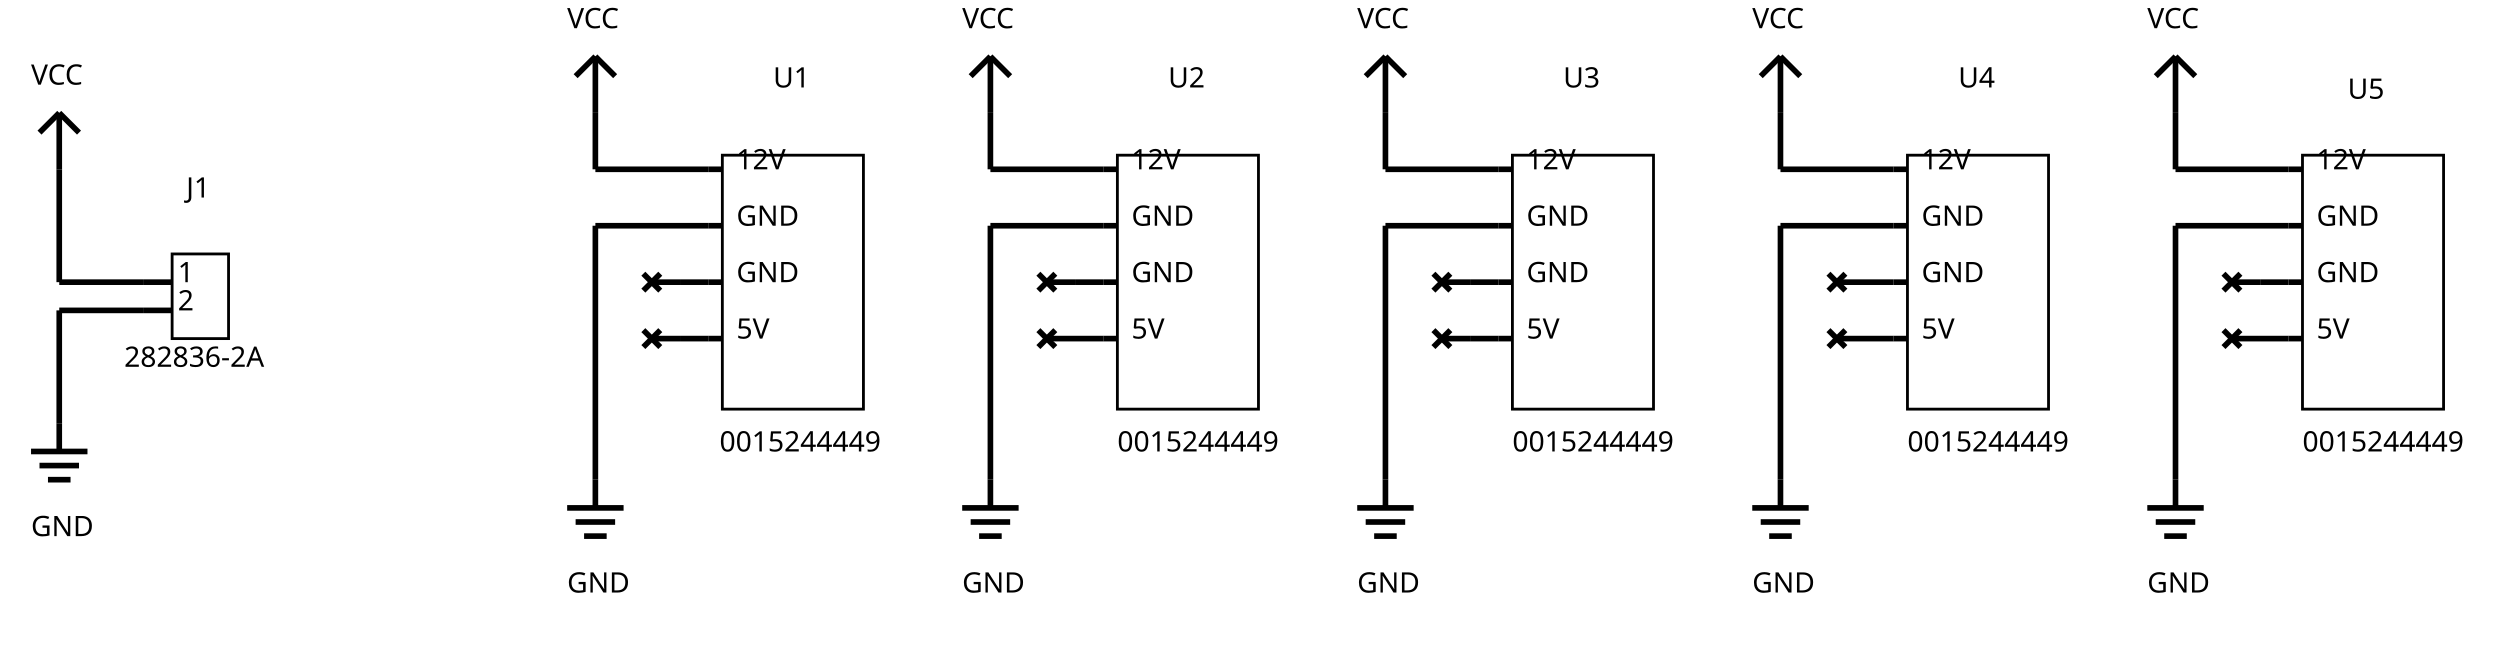
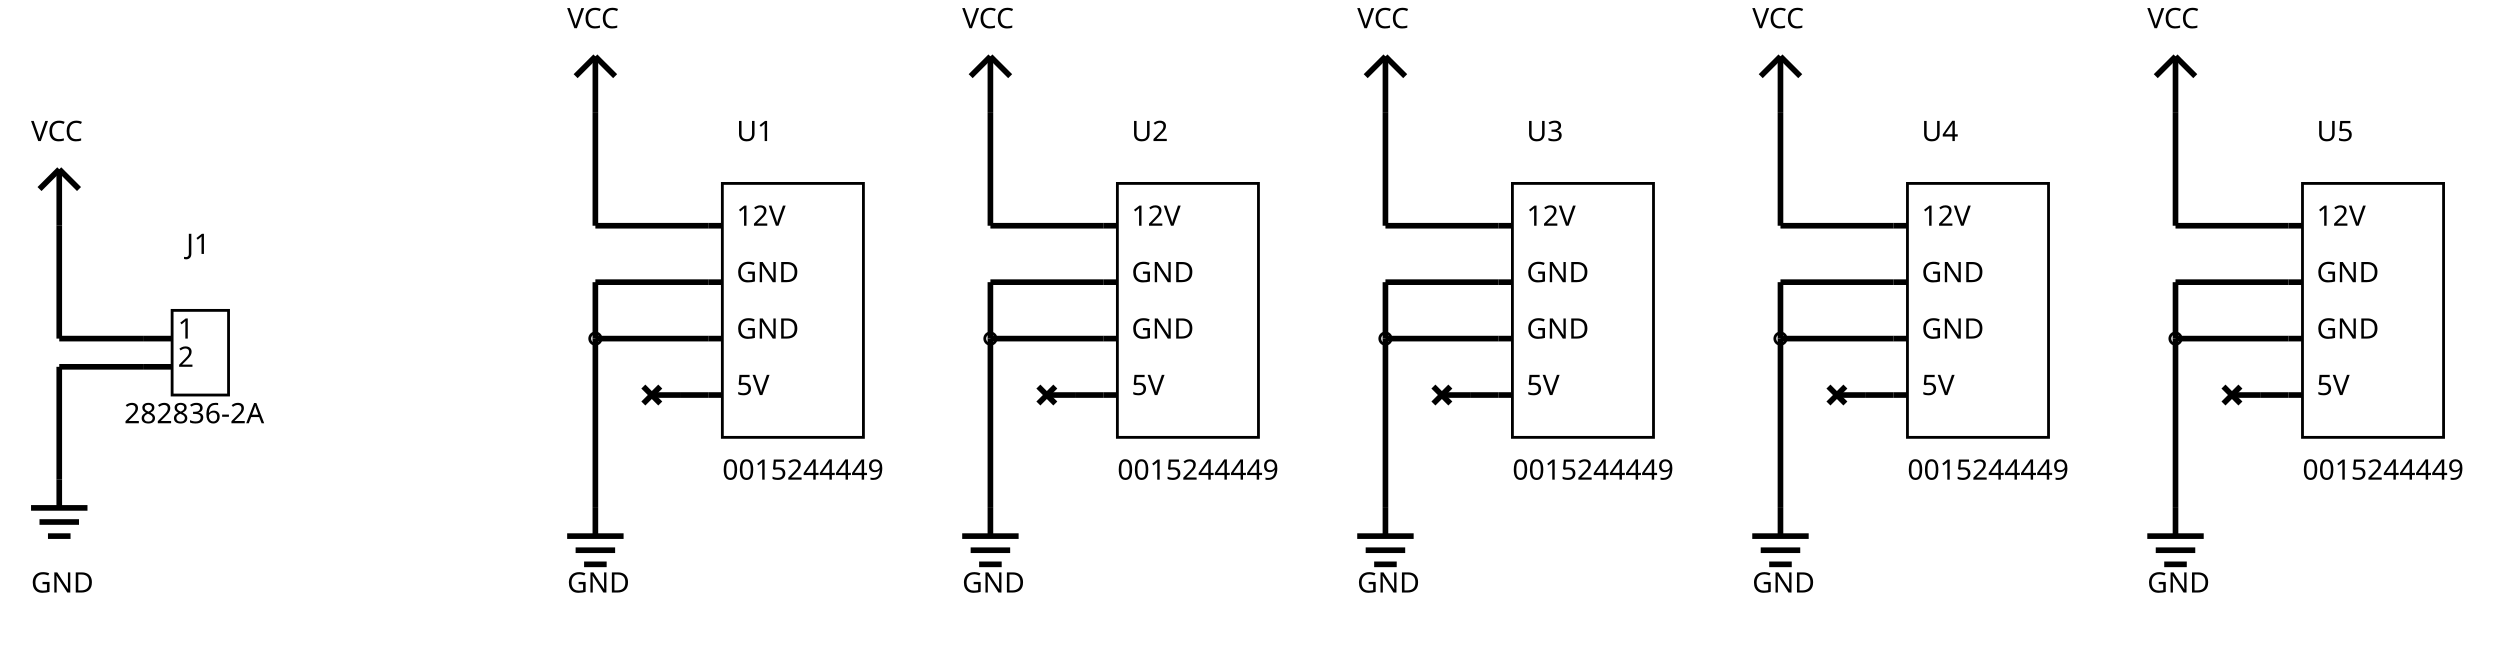
<svg xmlns="http://www.w3.org/2000/svg" width="886" height="230" x="0" y="0">
-   <text x="554" y="31" font-size="10" font-family="sans-serif" text-anchor="start" alignment-baseline="hanging">U3</text>
+   <text x="621" y="10" font-size="10" font-family="sans-serif" text-anchor="start" alignment-baseline="hanging">VCC</text>
+   <text x="256" y="170" font-size="10" font-family="sans-serif" text-anchor="start" alignment-baseline="hanging">0015244449</text>
+   <text x="201" y="210" font-size="10" font-family="sans-serif" text-anchor="start" alignment-baseline="hanging">GND</text>
+   <text x="821" y="50" font-size="10" font-family="sans-serif" text-anchor="start" alignment-baseline="hanging">U5</text>
+   <text x="11" y="50" font-size="10" font-family="sans-serif" text-anchor="start" alignment-baseline="hanging">VCC</text>
+   <text x="341" y="10" font-size="10" font-family="sans-serif" text-anchor="start" alignment-baseline="hanging">VCC</text>
+   <text x="401" y="50" font-size="10" font-family="sans-serif" text-anchor="start" alignment-baseline="hanging">U2</text>
+   <text x="676" y="170" font-size="10" font-family="sans-serif" text-anchor="start" alignment-baseline="hanging">0015244449</text>
+   <text x="261" y="50" font-size="10" font-family="sans-serif" text-anchor="start" alignment-baseline="hanging">U1</text>
+   <text x="761" y="210" font-size="10" font-family="sans-serif" text-anchor="start" alignment-baseline="hanging">GND</text>
+   <text x="44" y="150" font-size="10" font-family="sans-serif" text-anchor="start" alignment-baseline="hanging">282836-2A</text>
+   <text x="621" y="210" font-size="10" font-family="sans-serif" text-anchor="start" alignment-baseline="hanging">GND</text>
+   <text x="681" y="50" font-size="10" font-family="sans-serif" text-anchor="start" alignment-baseline="hanging">U4</text>
+   <text x="66" y="90" font-size="10" font-family="sans-serif" text-anchor="start" alignment-baseline="hanging">J1</text>
+   <text x="816" y="170" font-size="10" font-family="sans-serif" text-anchor="start" alignment-baseline="hanging">0015244449</text>
+   <text x="396" y="170" font-size="10" font-family="sans-serif" text-anchor="start" alignment-baseline="hanging">0015244449</text>
  <text x="761" y="10" font-size="10" font-family="sans-serif" text-anchor="start" alignment-baseline="hanging">VCC</text>
-   <text x="201" y="210" font-size="10" font-family="sans-serif" text-anchor="start" alignment-baseline="hanging">GND</text>
-   <text x="11" y="30" font-size="10" font-family="sans-serif" text-anchor="start" alignment-baseline="hanging">VCC</text>
-   <text x="694" y="31" font-size="10" font-family="sans-serif" text-anchor="start" alignment-baseline="hanging">U4</text>
-   <text x="396" y="160" font-size="10" font-family="sans-serif" text-anchor="start" alignment-baseline="hanging">0015244449</text>
-   <text x="274" y="31" font-size="10" font-family="sans-serif" text-anchor="start" alignment-baseline="hanging">U1</text>
-   <text x="341" y="10" font-size="10" font-family="sans-serif" text-anchor="start" alignment-baseline="hanging">VCC</text>
-   <text x="621" y="10" font-size="10" font-family="sans-serif" text-anchor="start" alignment-baseline="hanging">VCC</text>
-   <text x="761" y="210" font-size="10" font-family="sans-serif" text-anchor="start" alignment-baseline="hanging">GND</text>
-   <text x="44" y="130" font-size="10" font-family="sans-serif" text-anchor="start" alignment-baseline="hanging">282836-2A</text>
-   <text x="536" y="160" font-size="10" font-family="sans-serif" text-anchor="start" alignment-baseline="hanging">0015244449</text>
-   <text x="621" y="210" font-size="10" font-family="sans-serif" text-anchor="start" alignment-baseline="hanging">GND</text>
-   <text x="66" y="70" font-size="10" font-family="sans-serif" text-anchor="start" alignment-baseline="hanging">J1</text>
-   <text x="816" y="160" font-size="10" font-family="sans-serif" text-anchor="start" alignment-baseline="hanging">0015244449</text>
  <text x="201" y="10" font-size="10" font-family="sans-serif" text-anchor="start" alignment-baseline="hanging">VCC</text>
+   <text x="541" y="50" font-size="10" font-family="sans-serif" text-anchor="start" alignment-baseline="hanging">U3</text>
+   <text x="536" y="170" font-size="10" font-family="sans-serif" text-anchor="start" alignment-baseline="hanging">0015244449</text>
  <text x="481" y="210" font-size="10" font-family="sans-serif" text-anchor="start" alignment-baseline="hanging">GND</text>
-   <text x="676" y="160" font-size="10" font-family="sans-serif" text-anchor="start" alignment-baseline="hanging">0015244449</text>
-   <text x="255" y="160" font-size="10" font-family="sans-serif" text-anchor="start" alignment-baseline="hanging">0015244449</text>
-   <text x="11" y="190" font-size="10" font-family="sans-serif" text-anchor="start" alignment-baseline="hanging">GND</text>
-   <text x="414" y="31" font-size="10" font-family="sans-serif" text-anchor="start" alignment-baseline="hanging">U2</text>
+   <text x="11" y="210" font-size="10" font-family="sans-serif" text-anchor="start" alignment-baseline="hanging">GND</text>
  <text x="481" y="10" font-size="10" font-family="sans-serif" text-anchor="start" alignment-baseline="hanging">VCC</text>
-   <text x="832" y="35" font-size="10" font-family="sans-serif" text-anchor="start" alignment-baseline="hanging">U5</text>
  <text x="341" y="210" font-size="10" font-family="sans-serif" text-anchor="start" alignment-baseline="hanging">GND</text>
-   <line x1="491" y1="170" x2="491" y2="180" stroke-width="2" stroke="black" />
-   <line x1="481" y1="180" x2="501" y2="180" stroke-width="2" stroke="black" />
-   <line x1="484" y1="185" x2="498" y2="185" stroke-width="2" stroke="black" />
-   <line x1="487" y1="190" x2="495" y2="190" stroke-width="2" stroke="black" />
-   <line x1="631" y1="170" x2="631" y2="180" stroke-width="2" stroke="black" />
-   <line x1="621" y1="180" x2="641" y2="180" stroke-width="2" stroke="black" />
-   <line x1="624" y1="185" x2="638" y2="185" stroke-width="2" stroke="black" />
-   <line x1="627" y1="190" x2="635" y2="190" stroke-width="2" stroke="black" />
-   <line x1="648" y1="97" x2="654" y2="103" stroke-width="2" stroke="black" />
-   <line x1="648" y1="103" x2="654" y2="97" stroke-width="2" stroke="black" />
-   <line x1="228" y1="117" x2="234" y2="123" stroke-width="2" stroke="black" />
-   <line x1="228" y1="123" x2="234" y2="117" stroke-width="2" stroke="black" />
-   <line x1="788" y1="97" x2="794" y2="103" stroke-width="2" stroke="black" />
-   <line x1="788" y1="103" x2="794" y2="97" stroke-width="2" stroke="black" />
-   <rect width="50" height="90" x="536" y="55" style="stroke: #000; stroke-width: 1; fill: none;" />
-   <line x1="531" y1="60" x2="536" y2="60" stroke-width="2" stroke="black" />
-   <text x="541" y="60" font-size="10" font-family="sans-serif" text-anchor="start" alignment-baseline="middle">12V</text>
+   <line x1="491" y1="180" x2="491" y2="190" stroke-width="2" stroke="black" />
+   <line x1="481" y1="190" x2="501" y2="190" stroke-width="2" stroke="black" />
+   <line x1="484" y1="195" x2="498" y2="195" stroke-width="2" stroke="black" />
+   <line x1="487" y1="200" x2="495" y2="200" stroke-width="2" stroke="black" />
+   <line x1="771" y1="180" x2="771" y2="190" stroke-width="2" stroke="black" />
+   <line x1="761" y1="190" x2="781" y2="190" stroke-width="2" stroke="black" />
+   <line x1="764" y1="195" x2="778" y2="195" stroke-width="2" stroke="black" />
+   <line x1="767" y1="200" x2="775" y2="200" stroke-width="2" stroke="black" />
+   <line x1="631" y1="180" x2="631" y2="190" stroke-width="2" stroke="black" />
+   <line x1="621" y1="190" x2="641" y2="190" stroke-width="2" stroke="black" />
+   <line x1="624" y1="195" x2="638" y2="195" stroke-width="2" stroke="black" />
+   <line x1="627" y1="200" x2="635" y2="200" stroke-width="2" stroke="black" />
+   <line x1="211" y1="180" x2="211" y2="190" stroke-width="2" stroke="black" />
+   <line x1="201" y1="190" x2="221" y2="190" stroke-width="2" stroke="black" />
+   <line x1="204" y1="195" x2="218" y2="195" stroke-width="2" stroke="black" />
+   <line x1="207" y1="200" x2="215" y2="200" stroke-width="2" stroke="black" />
+   <line x1="351" y1="180" x2="351" y2="190" stroke-width="2" stroke="black" />
+   <line x1="341" y1="190" x2="361" y2="190" stroke-width="2" stroke="black" />
+   <line x1="344" y1="195" x2="358" y2="195" stroke-width="2" stroke="black" />
+   <line x1="347" y1="200" x2="355" y2="200" stroke-width="2" stroke="black" />
+   <rect width="50" height="90" x="396" y="65" style="stroke: #000; stroke-width: 1; fill: none;" />
+   <line x1="391" y1="80" x2="396" y2="80" stroke-width="2" stroke="black" />
+   <text x="401" y="80" font-size="10" font-family="sans-serif" text-anchor="start" alignment-baseline="middle">12V</text>
+   <line x1="391" y1="100" x2="396" y2="100" stroke-width="2" stroke="black" />
+   <text x="401" y="100" font-size="10" font-family="sans-serif" text-anchor="start" alignment-baseline="middle">GND</text>
+   <line x1="391" y1="120" x2="396" y2="120" stroke-width="2" stroke="black" />
+   <text x="401" y="120" font-size="10" font-family="sans-serif" text-anchor="start" alignment-baseline="middle">GND</text>
+   <line x1="391" y1="140" x2="396" y2="140" stroke-width="2" stroke="black" />
+   <text x="401" y="140" font-size="10" font-family="sans-serif" text-anchor="start" alignment-baseline="middle">5V</text>
+   <line x1="491" y1="40" x2="491" y2="20" stroke-width="2" stroke="black" />
+   <line x1="491" y1="20" x2="484" y2="27" stroke-width="2" stroke="black" />
+   <line x1="491" y1="20" x2="498" y2="27" stroke-width="2" stroke="black" />
+   <rect width="50" height="90" x="676" y="65" style="stroke: #000; stroke-width: 1; fill: none;" />
+   <line x1="671" y1="80" x2="676" y2="80" stroke-width="2" stroke="black" />
+   <text x="681" y="80" font-size="10" font-family="sans-serif" text-anchor="start" alignment-baseline="middle">12V</text>
+   <line x1="671" y1="100" x2="676" y2="100" stroke-width="2" stroke="black" />
+   <text x="681" y="100" font-size="10" font-family="sans-serif" text-anchor="start" alignment-baseline="middle">GND</text>
+   <line x1="671" y1="120" x2="676" y2="120" stroke-width="2" stroke="black" />
+   <text x="681" y="120" font-size="10" font-family="sans-serif" text-anchor="start" alignment-baseline="middle">GND</text>
+   <line x1="671" y1="140" x2="676" y2="140" stroke-width="2" stroke="black" />
+   <text x="681" y="140" font-size="10" font-family="sans-serif" text-anchor="start" alignment-baseline="middle">5V</text>
+   <rect width="50" height="90" x="256" y="65" style="stroke: #000; stroke-width: 1; fill: none;" />
+   <line x1="251" y1="80" x2="256" y2="80" stroke-width="2" stroke="black" />
+   <text x="261" y="80" font-size="10" font-family="sans-serif" text-anchor="start" alignment-baseline="middle">12V</text>
+   <line x1="251" y1="100" x2="256" y2="100" stroke-width="2" stroke="black" />
+   <text x="261" y="100" font-size="10" font-family="sans-serif" text-anchor="start" alignment-baseline="middle">GND</text>
+   <line x1="251" y1="120" x2="256" y2="120" stroke-width="2" stroke="black" />
+   <text x="261" y="120" font-size="10" font-family="sans-serif" text-anchor="start" alignment-baseline="middle">GND</text>
+   <line x1="251" y1="140" x2="256" y2="140" stroke-width="2" stroke="black" />
+   <text x="261" y="140" font-size="10" font-family="sans-serif" text-anchor="start" alignment-baseline="middle">5V</text>
+   <rect width="20" height="30" x="61" y="110" style="stroke: #000; stroke-width: 1; fill: none;" />
+   <line x1="51" y1="120" x2="61" y2="120" stroke-width="2" stroke="black" />
+   <text x="63" y="120" font-size="10" font-family="sans-serif" text-anchor="start" alignment-baseline="middle">1</text>
+   <line x1="51" y1="130" x2="61" y2="130" stroke-width="2" stroke="black" />
+   <text x="63" y="130" font-size="10" font-family="sans-serif" text-anchor="start" alignment-baseline="middle">2</text>
+   <line x1="21" y1="170" x2="21" y2="180" stroke-width="2" stroke="black" />
+   <line x1="11" y1="180" x2="31" y2="180" stroke-width="2" stroke="black" />
+   <line x1="14" y1="185" x2="28" y2="185" stroke-width="2" stroke="black" />
+   <line x1="17" y1="190" x2="25" y2="190" stroke-width="2" stroke="black" />
+   <line x1="21" y1="80" x2="21" y2="60" stroke-width="2" stroke="black" />
+   <line x1="21" y1="60" x2="14" y2="67" stroke-width="2" stroke="black" />
+   <line x1="21" y1="60" x2="28" y2="67" stroke-width="2" stroke="black" />
+   <line x1="788" y1="137" x2="794" y2="143" stroke-width="2" stroke="black" />
+   <line x1="788" y1="143" x2="794" y2="137" stroke-width="2" stroke="black" />
+   <rect width="50" height="90" x="816" y="65" style="stroke: #000; stroke-width: 1; fill: none;" />
+   <line x1="811" y1="80" x2="816" y2="80" stroke-width="2" stroke="black" />
+   <text x="821" y="80" font-size="10" font-family="sans-serif" text-anchor="start" alignment-baseline="middle">12V</text>
+   <line x1="811" y1="100" x2="816" y2="100" stroke-width="2" stroke="black" />
+   <text x="821" y="100" font-size="10" font-family="sans-serif" text-anchor="start" alignment-baseline="middle">GND</text>
+   <line x1="811" y1="120" x2="816" y2="120" stroke-width="2" stroke="black" />
+   <text x="821" y="120" font-size="10" font-family="sans-serif" text-anchor="start" alignment-baseline="middle">GND</text>
+   <line x1="811" y1="140" x2="816" y2="140" stroke-width="2" stroke="black" />
+   <text x="821" y="140" font-size="10" font-family="sans-serif" text-anchor="start" alignment-baseline="middle">5V</text>
+   <line x1="368" y1="137" x2="374" y2="143" stroke-width="2" stroke="black" />
+   <line x1="368" y1="143" x2="374" y2="137" stroke-width="2" stroke="black" />
+   <rect width="50" height="90" x="536" y="65" style="stroke: #000; stroke-width: 1; fill: none;" />
  <line x1="531" y1="80" x2="536" y2="80" stroke-width="2" stroke="black" />
-   <text x="541" y="80" font-size="10" font-family="sans-serif" text-anchor="start" alignment-baseline="middle">GND</text>
+   <text x="541" y="80" font-size="10" font-family="sans-serif" text-anchor="start" alignment-baseline="middle">12V</text>
  <line x1="531" y1="100" x2="536" y2="100" stroke-width="2" stroke="black" />
  <text x="541" y="100" font-size="10" font-family="sans-serif" text-anchor="start" alignment-baseline="middle">GND</text>
  <line x1="531" y1="120" x2="536" y2="120" stroke-width="2" stroke="black" />
-   <text x="541" y="120" font-size="10" font-family="sans-serif" text-anchor="start" alignment-baseline="middle">5V</text>
+   <text x="541" y="120" font-size="10" font-family="sans-serif" text-anchor="start" alignment-baseline="middle">GND</text>
+   <line x1="531" y1="140" x2="536" y2="140" stroke-width="2" stroke="black" />
+   <text x="541" y="140" font-size="10" font-family="sans-serif" text-anchor="start" alignment-baseline="middle">5V</text>
  <line x1="631" y1="40" x2="631" y2="20" stroke-width="2" stroke="black" />
  <line x1="631" y1="20" x2="624" y2="27" stroke-width="2" stroke="black" />
  <line x1="631" y1="20" x2="638" y2="27" stroke-width="2" stroke="black" />
-   <line x1="508" y1="97" x2="514" y2="103" stroke-width="2" stroke="black" />
-   <line x1="508" y1="103" x2="514" y2="97" stroke-width="2" stroke="black" />
-   <rect width="20" height="30" x="61" y="90" style="stroke: #000; stroke-width: 1; fill: none;" />
-   <line x1="51" y1="100" x2="61" y2="100" stroke-width="2" stroke="black" />
-   <text x="63" y="100" font-size="10" font-family="sans-serif" text-anchor="start" alignment-baseline="middle">1</text>
-   <line x1="51" y1="110" x2="61" y2="110" stroke-width="2" stroke="black" />
-   <text x="63" y="110" font-size="10" font-family="sans-serif" text-anchor="start" alignment-baseline="middle">2</text>
-   <line x1="211" y1="170" x2="211" y2="180" stroke-width="2" stroke="black" />
-   <line x1="201" y1="180" x2="221" y2="180" stroke-width="2" stroke="black" />
-   <line x1="204" y1="185" x2="218" y2="185" stroke-width="2" stroke="black" />
-   <line x1="207" y1="190" x2="215" y2="190" stroke-width="2" stroke="black" />
  <line x1="771" y1="40" x2="771" y2="20" stroke-width="2" stroke="black" />
  <line x1="771" y1="20" x2="764" y2="27" stroke-width="2" stroke="black" />
  <line x1="771" y1="20" x2="778" y2="27" stroke-width="2" stroke="black" />
+   <line x1="351" y1="40" x2="351" y2="20" stroke-width="2" stroke="black" />
+   <line x1="351" y1="20" x2="344" y2="27" stroke-width="2" stroke="black" />
+   <line x1="351" y1="20" x2="358" y2="27" stroke-width="2" stroke="black" />
+   <line x1="648" y1="137" x2="654" y2="143" stroke-width="2" stroke="black" />
+   <line x1="648" y1="143" x2="654" y2="137" stroke-width="2" stroke="black" />
+   <line x1="508" y1="137" x2="514" y2="143" stroke-width="2" stroke="black" />
+   <line x1="508" y1="143" x2="514" y2="137" stroke-width="2" stroke="black" />
+   <line x1="228" y1="137" x2="234" y2="143" stroke-width="2" stroke="black" />
+   <line x1="228" y1="143" x2="234" y2="137" stroke-width="2" stroke="black" />
  <line x1="211" y1="40" x2="211" y2="20" stroke-width="2" stroke="black" />
  <line x1="211" y1="20" x2="204" y2="27" stroke-width="2" stroke="black" />
  <line x1="211" y1="20" x2="218" y2="27" stroke-width="2" stroke="black" />
-   <line x1="648" y1="117" x2="654" y2="123" stroke-width="2" stroke="black" />
-   <line x1="648" y1="123" x2="654" y2="117" stroke-width="2" stroke="black" />
-   <line x1="228" y1="97" x2="234" y2="103" stroke-width="2" stroke="black" />
-   <line x1="228" y1="103" x2="234" y2="97" stroke-width="2" stroke="black" />
-   <line x1="21" y1="150" x2="21" y2="160" stroke-width="2" stroke="black" />
-   <line x1="11" y1="160" x2="31" y2="160" stroke-width="2" stroke="black" />
-   <line x1="14" y1="165" x2="28" y2="165" stroke-width="2" stroke="black" />
-   <line x1="17" y1="170" x2="25" y2="170" stroke-width="2" stroke="black" />
-   <line x1="491" y1="40" x2="491" y2="20" stroke-width="2" stroke="black" />
-   <line x1="491" y1="20" x2="484" y2="27" stroke-width="2" stroke="black" />
-   <line x1="491" y1="20" x2="498" y2="27" stroke-width="2" stroke="black" />
-   <line x1="368" y1="117" x2="374" y2="123" stroke-width="2" stroke="black" />
-   <line x1="368" y1="123" x2="374" y2="117" stroke-width="2" stroke="black" />
-   <line x1="368" y1="97" x2="374" y2="103" stroke-width="2" stroke="black" />
-   <line x1="368" y1="103" x2="374" y2="97" stroke-width="2" stroke="black" />
-   <line x1="21" y1="60" x2="21" y2="40" stroke-width="2" stroke="black" />
-   <line x1="21" y1="40" x2="14" y2="47" stroke-width="2" stroke="black" />
-   <line x1="21" y1="40" x2="28" y2="47" stroke-width="2" stroke="black" />
-   <line x1="508" y1="117" x2="514" y2="123" stroke-width="2" stroke="black" />
-   <line x1="508" y1="123" x2="514" y2="117" stroke-width="2" stroke="black" />
-   <rect width="50" height="90" x="676" y="55" style="stroke: #000; stroke-width: 1; fill: none;" />
-   <line x1="671" y1="60" x2="676" y2="60" stroke-width="2" stroke="black" />
-   <text x="681" y="60" font-size="10" font-family="sans-serif" text-anchor="start" alignment-baseline="middle">12V</text>
-   <line x1="671" y1="80" x2="676" y2="80" stroke-width="2" stroke="black" />
-   <text x="681" y="80" font-size="10" font-family="sans-serif" text-anchor="start" alignment-baseline="middle">GND</text>
-   <line x1="671" y1="100" x2="676" y2="100" stroke-width="2" stroke="black" />
-   <text x="681" y="100" font-size="10" font-family="sans-serif" text-anchor="start" alignment-baseline="middle">GND</text>
-   <line x1="671" y1="120" x2="676" y2="120" stroke-width="2" stroke="black" />
-   <text x="681" y="120" font-size="10" font-family="sans-serif" text-anchor="start" alignment-baseline="middle">5V</text>
-   <line x1="351" y1="170" x2="351" y2="180" stroke-width="2" stroke="black" />
-   <line x1="341" y1="180" x2="361" y2="180" stroke-width="2" stroke="black" />
-   <line x1="344" y1="185" x2="358" y2="185" stroke-width="2" stroke="black" />
-   <line x1="347" y1="190" x2="355" y2="190" stroke-width="2" stroke="black" />
-   <line x1="788" y1="117" x2="794" y2="123" stroke-width="2" stroke="black" />
-   <line x1="788" y1="123" x2="794" y2="117" stroke-width="2" stroke="black" />
-   <line x1="771" y1="170" x2="771" y2="180" stroke-width="2" stroke="black" />
-   <line x1="761" y1="180" x2="781" y2="180" stroke-width="2" stroke="black" />
-   <line x1="764" y1="185" x2="778" y2="185" stroke-width="2" stroke="black" />
-   <line x1="767" y1="190" x2="775" y2="190" stroke-width="2" stroke="black" />
-   <line x1="351" y1="40" x2="351" y2="20" stroke-width="2" stroke="black" />
-   <line x1="351" y1="20" x2="344" y2="27" stroke-width="2" stroke="black" />
-   <line x1="351" y1="20" x2="358" y2="27" stroke-width="2" stroke="black" />
-   <rect width="50" height="90" x="256" y="55" style="stroke: #000; stroke-width: 1; fill: none;" />
-   <line x1="251" y1="60" x2="256" y2="60" stroke-width="2" stroke="black" />
-   <text x="261" y="60" font-size="10" font-family="sans-serif" text-anchor="start" alignment-baseline="middle">12V</text>
-   <line x1="251" y1="80" x2="256" y2="80" stroke-width="2" stroke="black" />
-   <text x="261" y="80" font-size="10" font-family="sans-serif" text-anchor="start" alignment-baseline="middle">GND</text>
-   <line x1="251" y1="100" x2="256" y2="100" stroke-width="2" stroke="black" />
-   <text x="261" y="100" font-size="10" font-family="sans-serif" text-anchor="start" alignment-baseline="middle">GND</text>
-   <line x1="251" y1="120" x2="256" y2="120" stroke-width="2" stroke="black" />
-   <text x="261" y="120" font-size="10" font-family="sans-serif" text-anchor="start" alignment-baseline="middle">5V</text>
-   <rect width="50" height="90" x="396" y="55" style="stroke: #000; stroke-width: 1; fill: none;" />
-   <line x1="391" y1="60" x2="396" y2="60" stroke-width="2" stroke="black" />
-   <text x="401" y="60" font-size="10" font-family="sans-serif" text-anchor="start" alignment-baseline="middle">12V</text>
-   <line x1="391" y1="80" x2="396" y2="80" stroke-width="2" stroke="black" />
-   <text x="401" y="80" font-size="10" font-family="sans-serif" text-anchor="start" alignment-baseline="middle">GND</text>
-   <line x1="391" y1="100" x2="396" y2="100" stroke-width="2" stroke="black" />
-   <text x="401" y="100" font-size="10" font-family="sans-serif" text-anchor="start" alignment-baseline="middle">GND</text>
-   <line x1="391" y1="120" x2="396" y2="120" stroke-width="2" stroke="black" />
-   <text x="401" y="120" font-size="10" font-family="sans-serif" text-anchor="start" alignment-baseline="middle">5V</text>
-   <rect width="50" height="90" x="816" y="55" style="stroke: #000; stroke-width: 1; fill: none;" />
-   <line x1="811" y1="60" x2="816" y2="60" stroke-width="2" stroke="black" />
-   <text x="821" y="60" font-size="10" font-family="sans-serif" text-anchor="start" alignment-baseline="middle">12V</text>
-   <line x1="811" y1="80" x2="816" y2="80" stroke-width="2" stroke="black" />
-   <text x="821" y="80" font-size="10" font-family="sans-serif" text-anchor="start" alignment-baseline="middle">GND</text>
-   <line x1="811" y1="100" x2="816" y2="100" stroke-width="2" stroke="black" />
-   <text x="821" y="100" font-size="10" font-family="sans-serif" text-anchor="start" alignment-baseline="middle">GND</text>
-   <line x1="811" y1="120" x2="816" y2="120" stroke-width="2" stroke="black" />
-   <text x="821" y="120" font-size="10" font-family="sans-serif" text-anchor="start" alignment-baseline="middle">5V</text>
-   <line x1="371" y1="120" x2="391" y2="120" stroke-width="2" stroke="black" />
+   <circle cx="351" cy="120" r="2" style="stroke: #000; stroke-width: 1; fill: none;" />
+   <circle cx="211" cy="120" r="2" style="stroke: #000; stroke-width: 1; fill: none;" />
+   <circle cx="631" cy="120" r="2" style="stroke: #000; stroke-width: 1; fill: none;" />
+   <circle cx="771" cy="120" r="2" style="stroke: #000; stroke-width: 1; fill: none;" />
+   <circle cx="491" cy="120" r="2" style="stroke: #000; stroke-width: 1; fill: none;" />
+   <line x1="351" y1="120" x2="351" y2="180" stroke-width="2" stroke="black" />
+   <line x1="521" y1="140" x2="511" y2="140" stroke-width="2" stroke="black" />
+   <line x1="531" y1="140" x2="521" y2="140" stroke-width="2" stroke="black" />
+   <line x1="631" y1="100" x2="671" y2="100" stroke-width="2" stroke="black" />
+   <line x1="531" y1="80" x2="491" y2="80" stroke-width="2" stroke="black" />
+   <line x1="211" y1="120" x2="211" y2="180" stroke-width="2" stroke="black" />
+   <line x1="391" y1="120" x2="351" y2="120" stroke-width="2" stroke="black" />
+   <line x1="661" y1="140" x2="651" y2="140" stroke-width="2" stroke="black" />
+   <line x1="241" y1="140" x2="231" y2="140" stroke-width="2" stroke="black" />
+   <line x1="671" y1="140" x2="661" y2="140" stroke-width="2" stroke="black" />
+   <line x1="801" y1="140" x2="791" y2="140" stroke-width="2" stroke="black" />
+   <line x1="801" y1="140" x2="811" y2="140" stroke-width="2" stroke="black" />
+   <line x1="631" y1="120" x2="631" y2="180" stroke-width="2" stroke="black" />
+   <line x1="631" y1="120" x2="631" y2="100" stroke-width="2" stroke="black" />
+   <line x1="251" y1="140" x2="241" y2="140" stroke-width="2" stroke="black" />
+   <line x1="391" y1="140" x2="381" y2="140" stroke-width="2" stroke="black" />
+   <line x1="371" y1="140" x2="381" y2="140" stroke-width="2" stroke="black" />
+   <line x1="531" y1="100" x2="491" y2="100" stroke-width="2" stroke="black" />
+   <line x1="351" y1="100" x2="351" y2="120" stroke-width="2" stroke="black" />
+   <line x1="351" y1="100" x2="391" y2="100" stroke-width="2" stroke="black" />
+   <line x1="771" y1="100" x2="811" y2="100" stroke-width="2" stroke="black" />
+   <line x1="21" y1="130" x2="51" y2="130" stroke-width="2" stroke="black" />
+   <line x1="21" y1="130" x2="21" y2="170" stroke-width="2" stroke="black" />
+   <line x1="21" y1="120" x2="51" y2="120" stroke-width="2" stroke="black" />
+   <line x1="21" y1="120" x2="21" y2="80" stroke-width="2" stroke="black" />
+   <line x1="491" y1="40" x2="491" y2="80" stroke-width="2" stroke="black" />
+   <line x1="671" y1="120" x2="631" y2="120" stroke-width="2" stroke="black" />
+   <line x1="211" y1="100" x2="211" y2="120" stroke-width="2" stroke="black" />
+   <line x1="211" y1="100" x2="251" y2="100" stroke-width="2" stroke="black" />
+   <line x1="771" y1="120" x2="771" y2="180" stroke-width="2" stroke="black" />
+   <line x1="771" y1="120" x2="771" y2="100" stroke-width="2" stroke="black" />
+   <line x1="771" y1="120" x2="811" y2="120" stroke-width="2" stroke="black" />
+   <line x1="771" y1="40" x2="771" y2="80" stroke-width="2" stroke="black" />
+   <line x1="491" y1="120" x2="491" y2="180" stroke-width="2" stroke="black" />
+   <line x1="491" y1="120" x2="491" y2="100" stroke-width="2" stroke="black" />
+   <line x1="491" y1="120" x2="531" y2="120" stroke-width="2" stroke="black" />
+   <line x1="351" y1="80" x2="351" y2="40" stroke-width="2" stroke="black" />
+   <line x1="811" y1="80" x2="771" y2="80" stroke-width="2" stroke="black" />
  <line x1="391" y1="80" x2="351" y2="80" stroke-width="2" stroke="black" />
+   <line x1="211" y1="80" x2="251" y2="80" stroke-width="2" stroke="black" />
+   <line x1="211" y1="80" x2="211" y2="40" stroke-width="2" stroke="black" />
  <line x1="631" y1="80" x2="671" y2="80" stroke-width="2" stroke="black" />
-   <line x1="351" y1="170" x2="351" y2="80" stroke-width="2" stroke="black" />
-   <line x1="801" y1="100" x2="811" y2="100" stroke-width="2" stroke="black" />
-   <line x1="811" y1="120" x2="791" y2="120" stroke-width="2" stroke="black" />
-   <line x1="671" y1="120" x2="651" y2="120" stroke-width="2" stroke="black" />
-   <line x1="521" y1="120" x2="511" y2="120" stroke-width="2" stroke="black" />
-   <line x1="521" y1="120" x2="531" y2="120" stroke-width="2" stroke="black" />
-   <line x1="241" y1="120" x2="251" y2="120" stroke-width="2" stroke="black" />
-   <line x1="241" y1="120" x2="231" y2="120" stroke-width="2" stroke="black" />
-   <line x1="351" y1="40" x2="351" y2="60" stroke-width="2" stroke="black" />
-   <line x1="211" y1="170" x2="211" y2="80" stroke-width="2" stroke="black" />
-   <line x1="21" y1="110" x2="51" y2="110" stroke-width="2" stroke="black" />
-   <line x1="21" y1="110" x2="21" y2="150" stroke-width="2" stroke="black" />
-   <line x1="251" y1="80" x2="211" y2="80" stroke-width="2" stroke="black" />
-   <line x1="791" y1="100" x2="801" y2="100" stroke-width="2" stroke="black" />
-   <line x1="21" y1="100" x2="51" y2="100" stroke-width="2" stroke="black" />
-   <line x1="21" y1="100" x2="21" y2="60" stroke-width="2" stroke="black" />
-   <line x1="631" y1="170" x2="631" y2="80" stroke-width="2" stroke="black" />
-   <line x1="771" y1="80" x2="771" y2="170" stroke-width="2" stroke="black" />
-   <line x1="771" y1="40" x2="771" y2="60" stroke-width="2" stroke="black" />
-   <line x1="241" y1="100" x2="231" y2="100" stroke-width="2" stroke="black" />
-   <line x1="491" y1="80" x2="491" y2="170" stroke-width="2" stroke="black" />
-   <line x1="491" y1="80" x2="531" y2="80" stroke-width="2" stroke="black" />
-   <line x1="521" y1="100" x2="531" y2="100" stroke-width="2" stroke="black" />
-   <line x1="521" y1="100" x2="511" y2="100" stroke-width="2" stroke="black" />
-   <line x1="811" y1="80" x2="771" y2="80" stroke-width="2" stroke="black" />
-   <line x1="251" y1="100" x2="241" y2="100" stroke-width="2" stroke="black" />
-   <line x1="381" y1="100" x2="391" y2="100" stroke-width="2" stroke="black" />
-   <line x1="381" y1="100" x2="371" y2="100" stroke-width="2" stroke="black" />
-   <line x1="811" y1="60" x2="771" y2="60" stroke-width="2" stroke="black" />
-   <line x1="391" y1="60" x2="351" y2="60" stroke-width="2" stroke="black" />
-   <line x1="491" y1="60" x2="491" y2="40" stroke-width="2" stroke="black" />
-   <line x1="491" y1="60" x2="531" y2="60" stroke-width="2" stroke="black" />
-   <line x1="211" y1="60" x2="211" y2="40" stroke-width="2" stroke="black" />
-   <line x1="211" y1="60" x2="251" y2="60" stroke-width="2" stroke="black" />
-   <line x1="651" y1="100" x2="671" y2="100" stroke-width="2" stroke="black" />
-   <line x1="631" y1="60" x2="631" y2="40" stroke-width="2" stroke="black" />
-   <line x1="631" y1="60" x2="671" y2="60" stroke-width="2" stroke="black" />
+   <line x1="631" y1="80" x2="631" y2="40" stroke-width="2" stroke="black" />
+   <line x1="251" y1="120" x2="211" y2="120" stroke-width="2" stroke="black" />
</svg>
